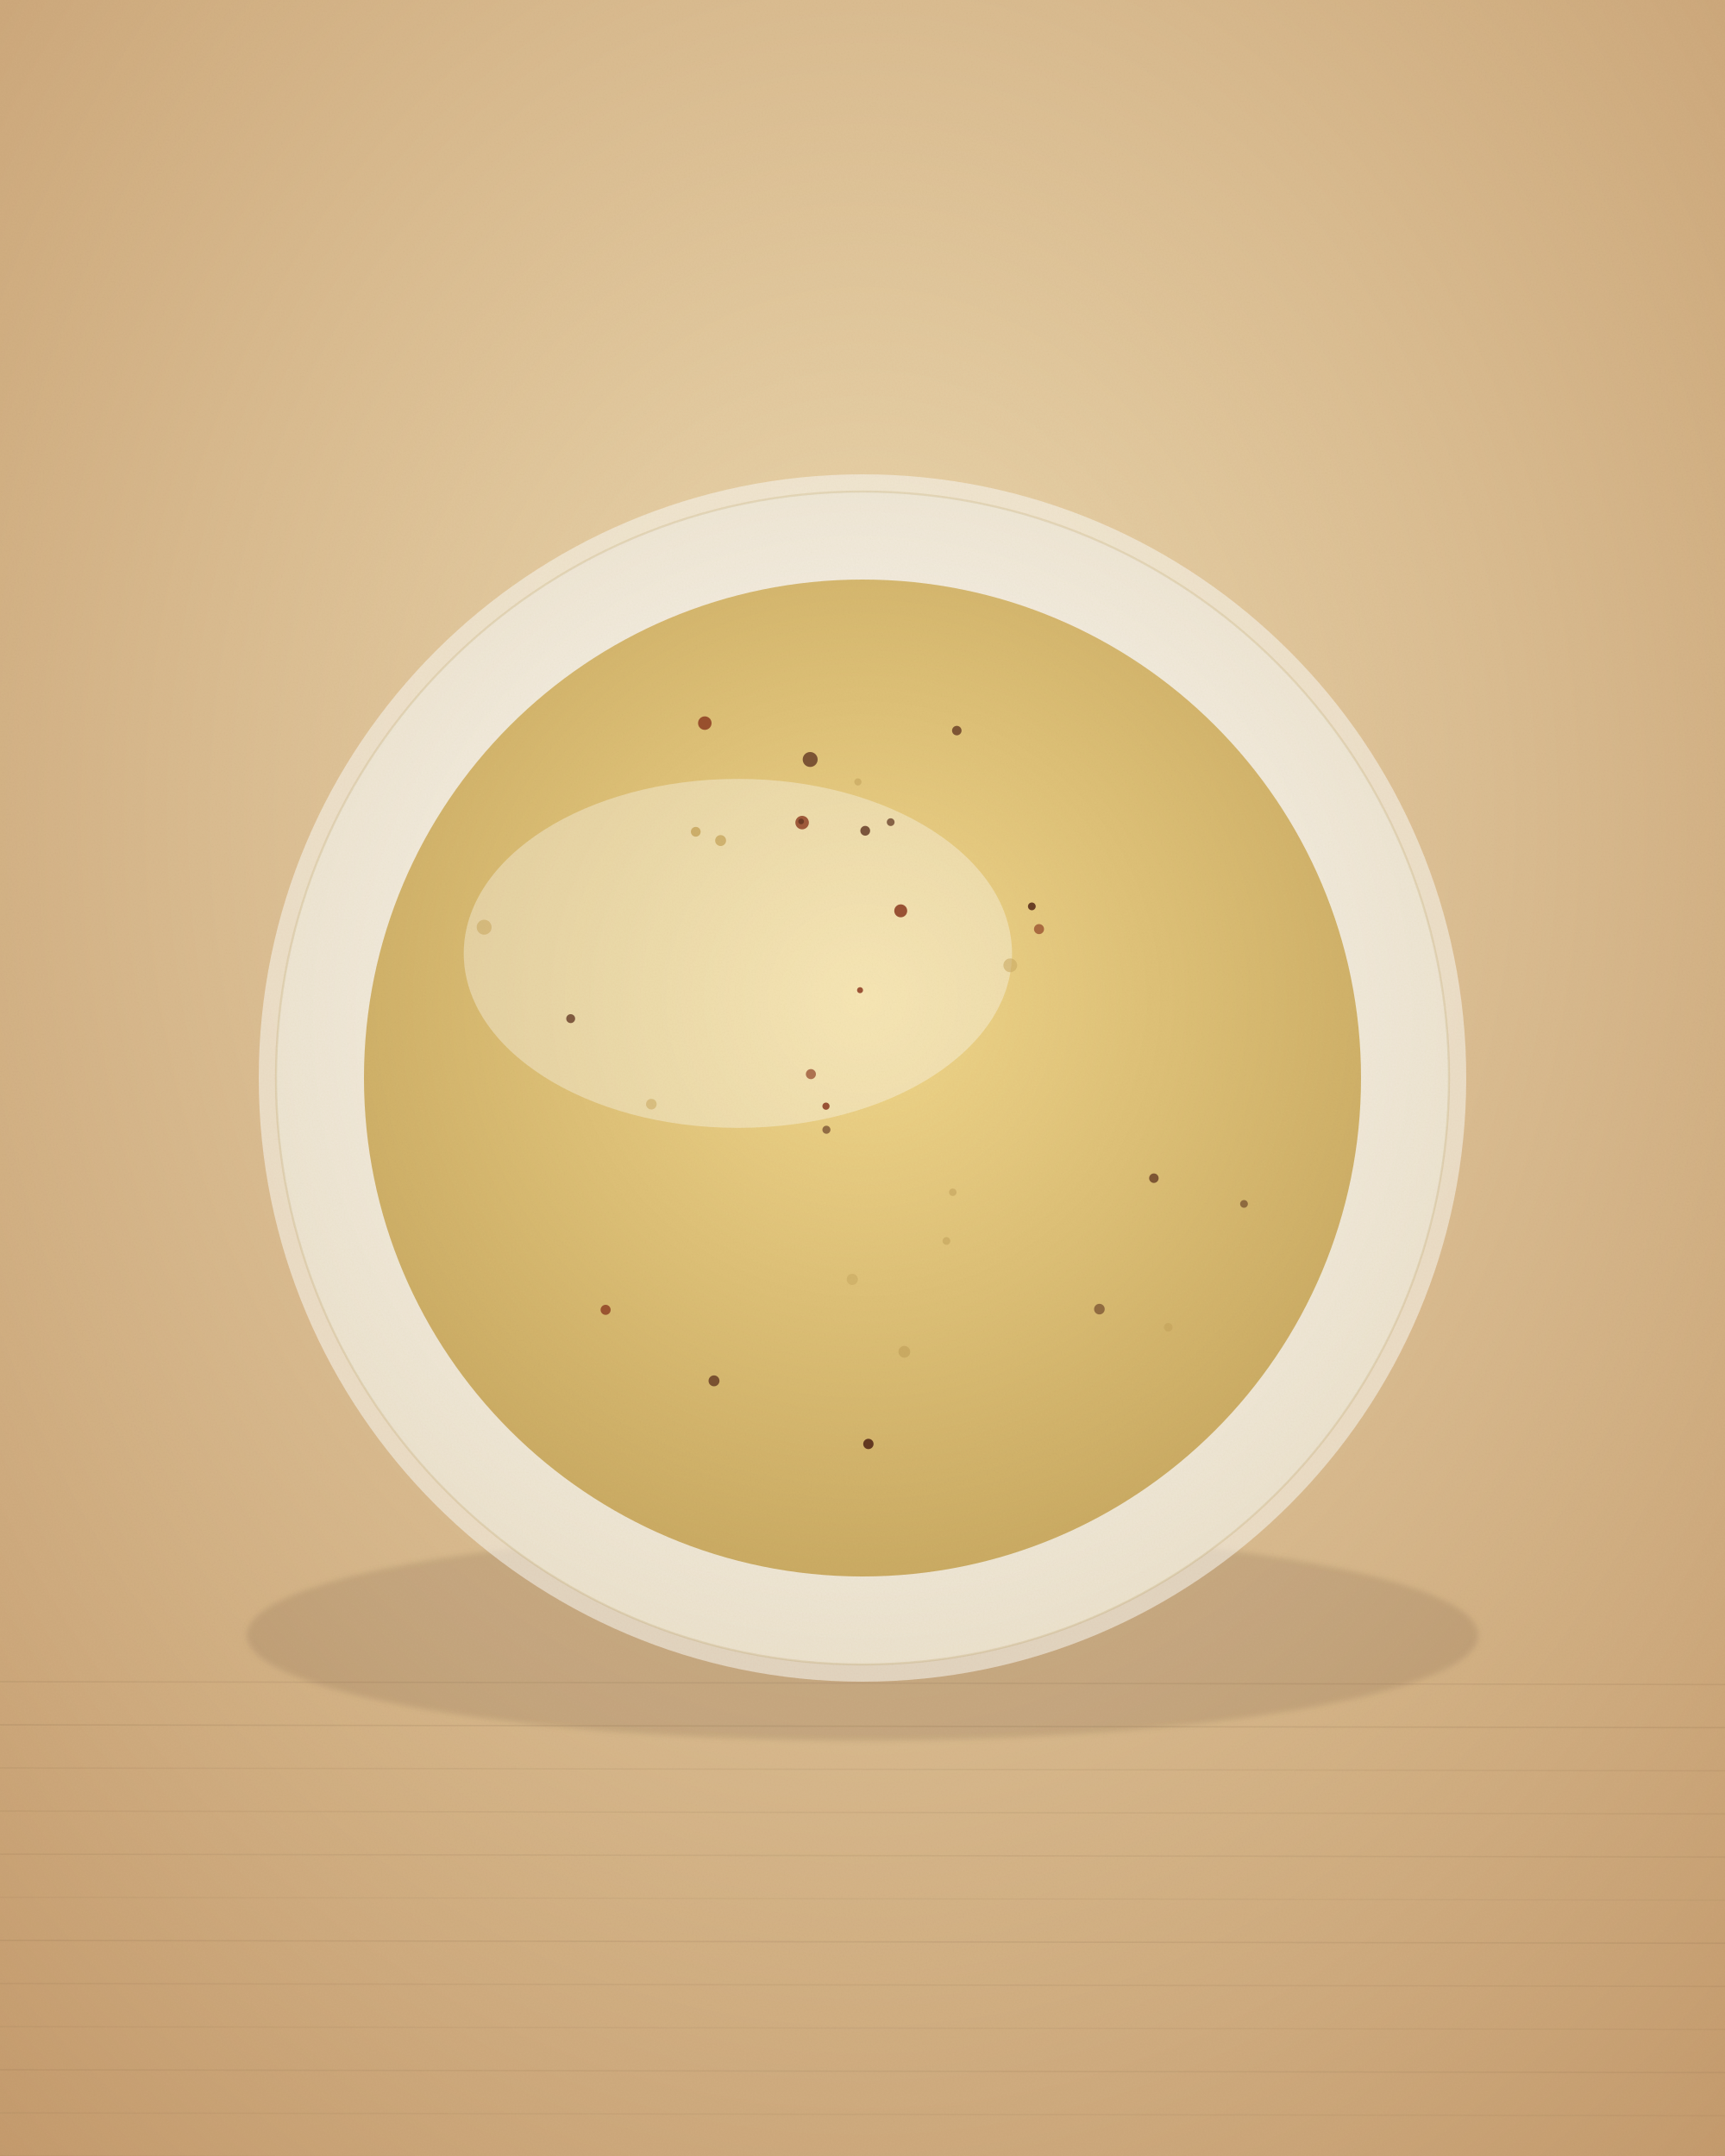
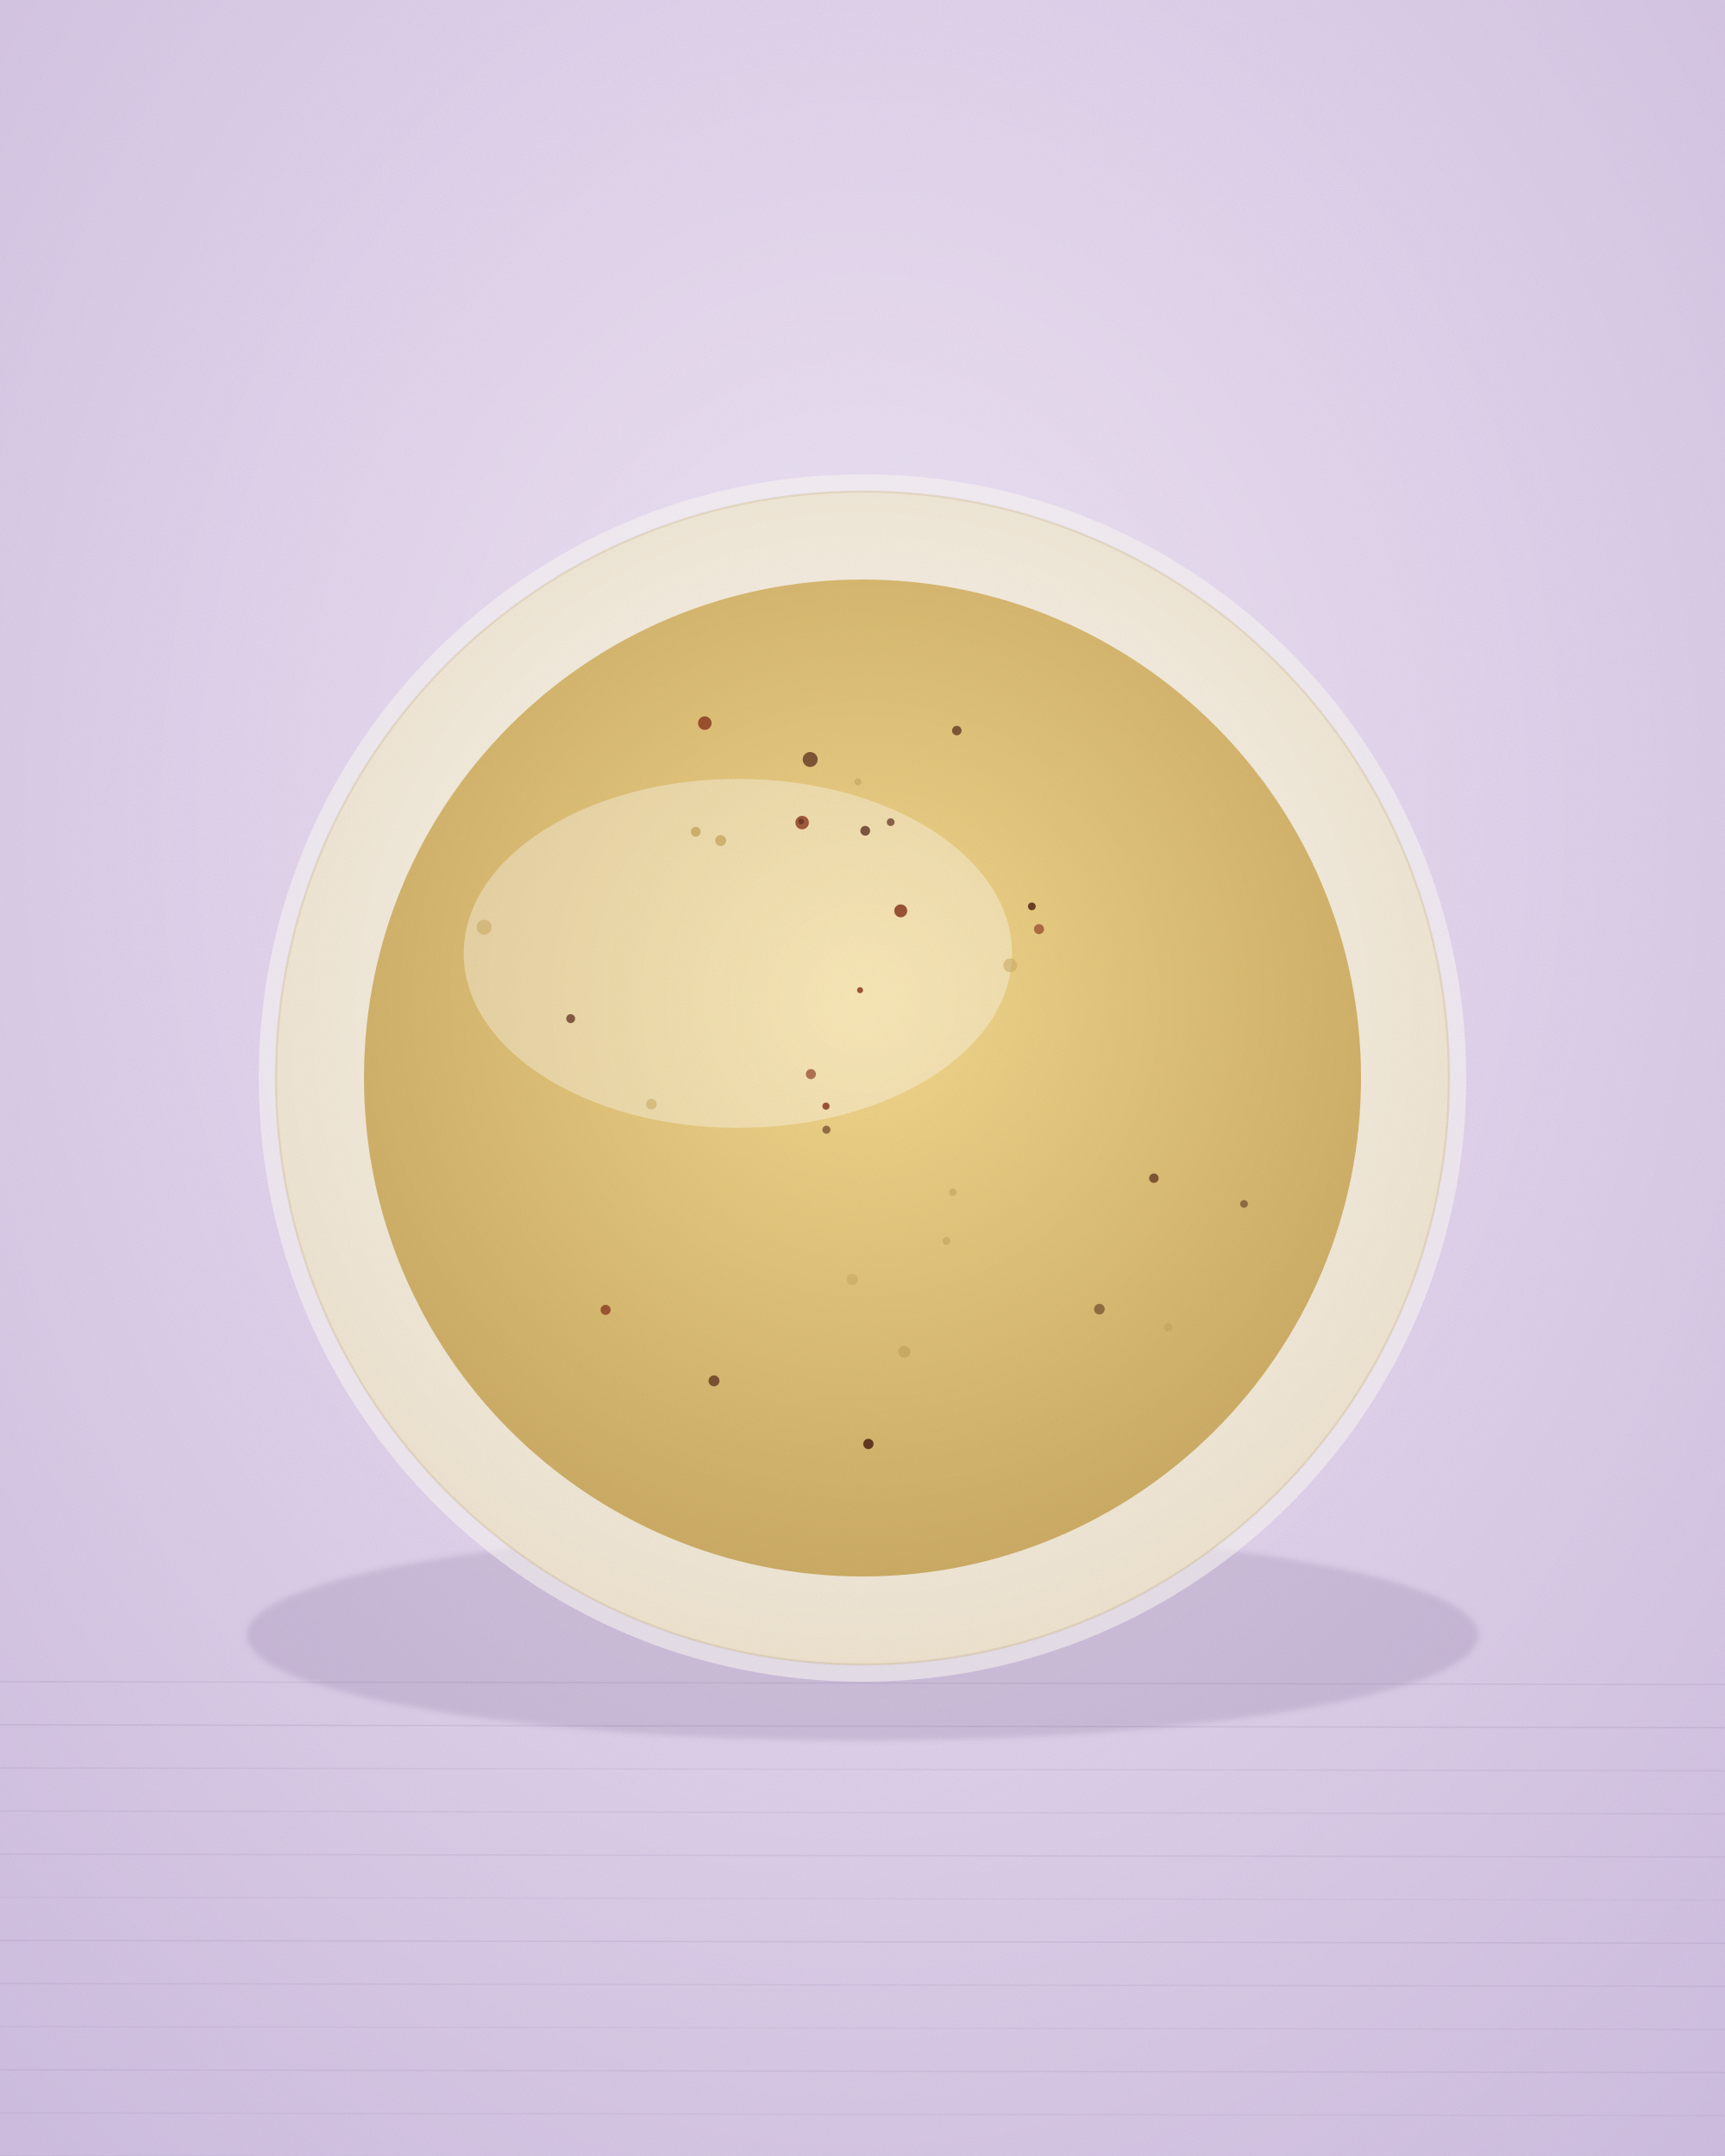
<svg xmlns="http://www.w3.org/2000/svg" viewBox="0 0 1200 1500" preserveAspectRatio="xMidYMid slice">
  <defs>
    <radialGradient id="bg" cx="50%" cy="38%" r="80%">
-       <stop offset="0%" stop-color="#EDDAB0" />
-       <stop offset="100%" stop-color="#C49A6C" />
+       <stop offset="0%" stop-color="#EDE4F4" />
+       <stop offset="100%" stop-color="#CDBCDD" />
    </radialGradient>
    <radialGradient id="rim" cx="50%" cy="45%" r="65%">
      <stop offset="0%" stop-color="#FFFEFB" />
      <stop offset="100%" stop-color="#E8DCC4" />
    </radialGradient>
    <radialGradient id="pudding" cx="50%" cy="42%" r="60%">
      <stop offset="0%" stop-color="#F2D88C" />
      <stop offset="100%" stop-color="#C9A961" />
    </radialGradient>
    <filter id="soft" x="-20%" y="-20%" width="140%" height="140%">
      <feGaussianBlur stdDeviation="2" />
    </filter>
    <filter id="grain" x="0" y="0" width="100%" height="100%">
      <feTurbulence type="fractalNoise" baseFrequency="0.85" numOctaves="2" seed="55" />
-       <feColorMatrix values="0 0 0 0 0.2  0 0 0 0 0.15  0 0 0 0 0.1  0 0 0 0.08 0" />
+       <feColorMatrix values="0 0 0 0 0.16  0 0 0 0 0.1  0 0 0 0 0.22  0 0 0 0.08 0" />
      <feComposite in2="SourceGraphic" operator="in" />
    </filter>
  </defs>
  <rect width="1200" height="1500" fill="url(#bg)" />
-   <line x1="0" y1="1170.0" x2="1200" y2="1172.0" stroke="#3D2817" stroke-width="1" opacity="0.08" />
-   <line x1="0" y1="1200.0" x2="1200" y2="1202.0" stroke="#3D2817" stroke-width="1" opacity="0.09" />
-   <line x1="0" y1="1230.0" x2="1200" y2="1232.0" stroke="#3D2817" stroke-width="1" opacity="0.06" />
-   <line x1="0" y1="1260.0" x2="1200" y2="1262.0" stroke="#3D2817" stroke-width="1" opacity="0.06" />
-   <line x1="0" y1="1290.0" x2="1200" y2="1292.0" stroke="#3D2817" stroke-width="1" opacity="0.07" />
-   <line x1="0" y1="1320.0" x2="1200" y2="1322.0" stroke="#3D2817" stroke-width="1" opacity="0.04" />
-   <line x1="0" y1="1350.0" x2="1200" y2="1352.0" stroke="#3D2817" stroke-width="1" opacity="0.08" />
-   <line x1="0" y1="1380.0" x2="1200" y2="1382.0" stroke="#3D2817" stroke-width="1" opacity="0.06" />
-   <line x1="0" y1="1410.0" x2="1200" y2="1412.0" stroke="#3D2817" stroke-width="1" opacity="0.05" />
-   <line x1="0" y1="1440.0" x2="1200" y2="1442.0" stroke="#3D2817" stroke-width="1" opacity="0.07" />
-   <line x1="0" y1="1470.0" x2="1200" y2="1472.0" stroke="#3D2817" stroke-width="1" opacity="0.05" />
-   <line x1="0" y1="1500.0" x2="1200" y2="1502.0" stroke="#3D2817" stroke-width="1" opacity="0.05" />
-   <line x1="0" y1="1530.0" x2="1200" y2="1532.0" stroke="#3D2817" stroke-width="1" opacity="0.06" />
-   <line x1="0" y1="1560.0" x2="1200" y2="1562.0" stroke="#3D2817" stroke-width="1" opacity="0.06" />
-   <ellipse cx="600" cy="1137.6" rx="428.4" ry="73.4" fill="#3D2817" opacity="0.12" filter="url(#soft)" />
+   <line x1="0" y1="1170.0" x2="1200" y2="1172.0" stroke="#3A2358" stroke-width="1" opacity="0.08" />
+   <line x1="0" y1="1200.0" x2="1200" y2="1202.0" stroke="#3A2358" stroke-width="1" opacity="0.09" />
+   <line x1="0" y1="1230.0" x2="1200" y2="1232.0" stroke="#3A2358" stroke-width="1" opacity="0.06" />
+   <line x1="0" y1="1260.0" x2="1200" y2="1262.0" stroke="#3A2358" stroke-width="1" opacity="0.06" />
+   <line x1="0" y1="1290.0" x2="1200" y2="1292.0" stroke="#3A2358" stroke-width="1" opacity="0.07" />
+   <line x1="0" y1="1320.0" x2="1200" y2="1322.0" stroke="#3A2358" stroke-width="1" opacity="0.04" />
+   <line x1="0" y1="1350.0" x2="1200" y2="1352.0" stroke="#3A2358" stroke-width="1" opacity="0.08" />
+   <line x1="0" y1="1380.0" x2="1200" y2="1382.0" stroke="#3A2358" stroke-width="1" opacity="0.06" />
+   <line x1="0" y1="1410.0" x2="1200" y2="1412.0" stroke="#3A2358" stroke-width="1" opacity="0.05" />
+   <line x1="0" y1="1440.0" x2="1200" y2="1442.0" stroke="#3A2358" stroke-width="1" opacity="0.07" />
+   <line x1="0" y1="1470.0" x2="1200" y2="1472.0" stroke="#3A2358" stroke-width="1" opacity="0.05" />
+   <line x1="0" y1="1500.0" x2="1200" y2="1502.0" stroke="#3A2358" stroke-width="1" opacity="0.05" />
+   <line x1="0" y1="1530.0" x2="1200" y2="1532.0" stroke="#3A2358" stroke-width="1" opacity="0.06" />
+   <line x1="0" y1="1560.0" x2="1200" y2="1562.0" stroke="#3A2358" stroke-width="1" opacity="0.06" />
+   <ellipse cx="600" cy="1137.6" rx="428.4" ry="73.4" fill="#3A2358" opacity="0.12" filter="url(#soft)" />
  <circle cx="600" cy="750" r="420.0" fill="#FAF7F2" opacity="0.55" />
  <circle cx="600" cy="750" r="408" fill="url(#rim)" />
  <circle cx="600" cy="750" r="408" fill="none" stroke="#A8893F" stroke-width="1.5" opacity="0.18" />
  <circle cx="600" cy="750" r="346.8" fill="url(#pudding)" />
  <ellipse cx="513.3" cy="663.3" rx="190.7" ry="121.4" fill="#FFFFFE" opacity="0.35" />
  <circle cx="592.9" cy="890.1" r="3.9" fill="#C9A961" opacity="0.57" />
  <circle cx="598.3" cy="688.9" r="2.1" fill="#8B3A1F" opacity="0.85" />
  <circle cx="601.9" cy="578.0" r="3.4" fill="#5A2E1B" opacity="0.78" />
  <circle cx="662.8" cy="829.5" r="2.6" fill="#C9A961" opacity="0.72" />
  <circle cx="397.0" cy="708.7" r="3.1" fill="#5A2E1B" opacity="0.74" />
  <circle cx="336.8" cy="645.1" r="5.2" fill="#C9A961" opacity="0.58" />
  <circle cx="484.0" cy="578.7" r="3.4" fill="#C9A961" opacity="0.89" />
  <circle cx="421.3" cy="911.3" r="3.5" fill="#8B3A1F" opacity="0.80" />
  <circle cx="564.1" cy="747.3" r="3.5" fill="#8B3A1F" opacity="0.67" />
  <circle cx="812.7" cy="923.4" r="3.0" fill="#C9A961" opacity="0.95" />
  <circle cx="558.0" cy="572.3" r="4.7" fill="#8B3A1F" opacity="0.81" />
  <circle cx="629.1" cy="940.5" r="4.1" fill="#C9A961" opacity="0.94" />
  <circle cx="596.8" cy="544.0" r="2.5" fill="#C9A961" opacity="0.68" />
  <circle cx="453.1" cy="768.2" r="3.7" fill="#C9A961" opacity="0.56" />
  <circle cx="702.8" cy="671.6" r="4.8" fill="#C9A961" opacity="0.57" />
  <circle cx="802.7" cy="819.7" r="3.3" fill="#5A2E1B" opacity="0.73" />
  <circle cx="665.6" cy="508.3" r="3.3" fill="#5A2E1B" opacity="0.74" />
  <circle cx="574.6" cy="769.6" r="2.5" fill="#8B3A1F" opacity="0.86" />
  <circle cx="722.8" cy="646.4" r="3.5" fill="#8B3A1F" opacity="0.66" />
  <circle cx="764.8" cy="910.8" r="3.7" fill="#5A2E1B" opacity="0.56" />
  <circle cx="658.4" cy="863.4" r="2.7" fill="#C9A961" opacity="0.74" />
  <circle cx="496.7" cy="960.7" r="3.8" fill="#5A2E1B" opacity="0.75" />
  <circle cx="501.3" cy="584.8" r="3.8" fill="#C9A961" opacity="0.82" />
  <circle cx="574.9" cy="786.0" r="2.8" fill="#5A2E1B" opacity="0.61" />
  <circle cx="563.6" cy="528.4" r="5.2" fill="#5A2E1B" opacity="0.75" />
  <circle cx="557.3" cy="571.5" r="2.0" fill="#5A2E1B" opacity="0.70" />
  <circle cx="490.3" cy="503.1" r="4.7" fill="#8B3A1F" opacity="0.84" />
  <circle cx="626.6" cy="633.7" r="4.5" fill="#8B3A1F" opacity="0.86" />
  <circle cx="865.4" cy="837.6" r="2.7" fill="#5A2E1B" opacity="0.57" />
  <circle cx="717.8" cy="630.6" r="2.7" fill="#5A2E1B" opacity="0.90" />
  <circle cx="619.6" cy="572.0" r="2.7" fill="#5A2E1B" opacity="0.70" />
  <circle cx="604.1" cy="1004.6" r="3.6" fill="#5A2E1B" opacity="0.93" />
  <rect width="1200" height="1500" filter="url(#grain)" opacity="0.5" />
</svg>
